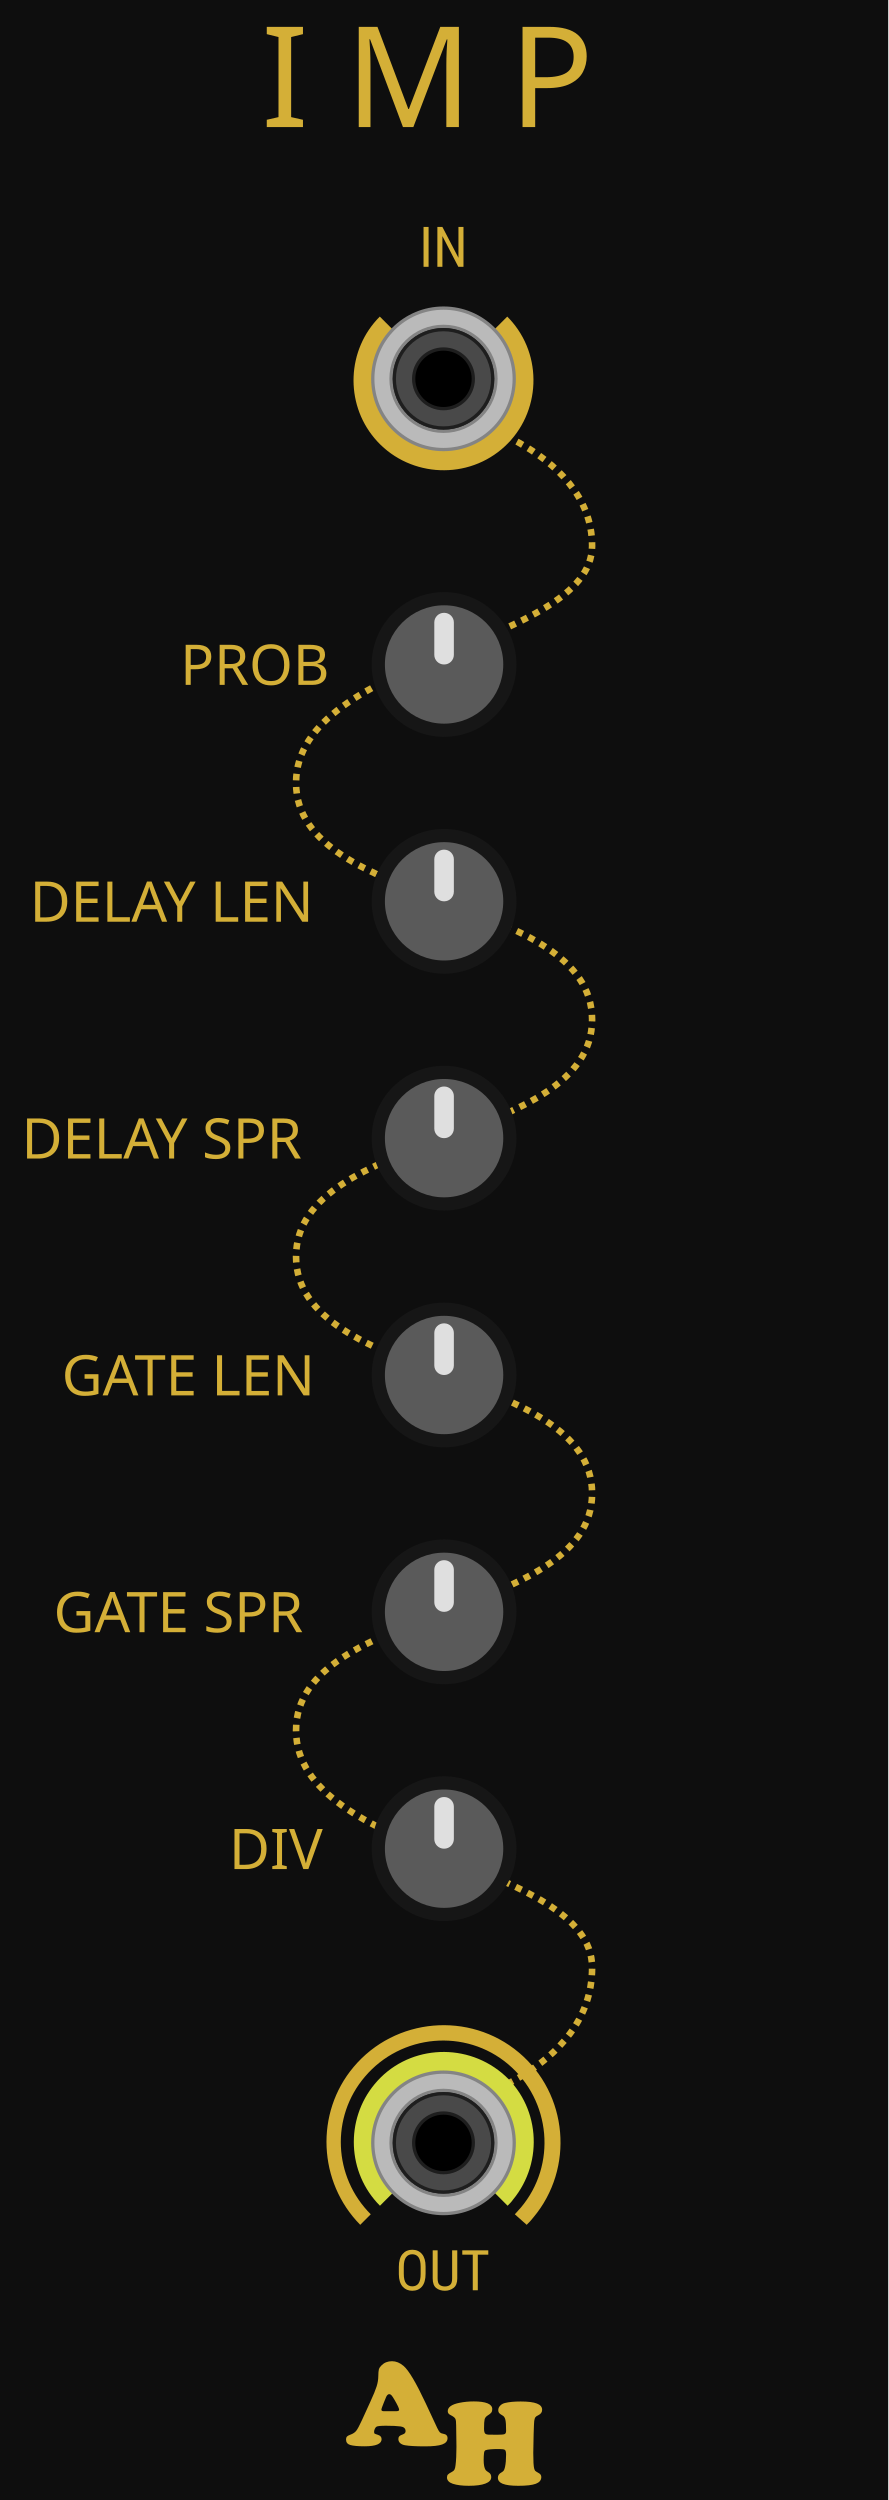
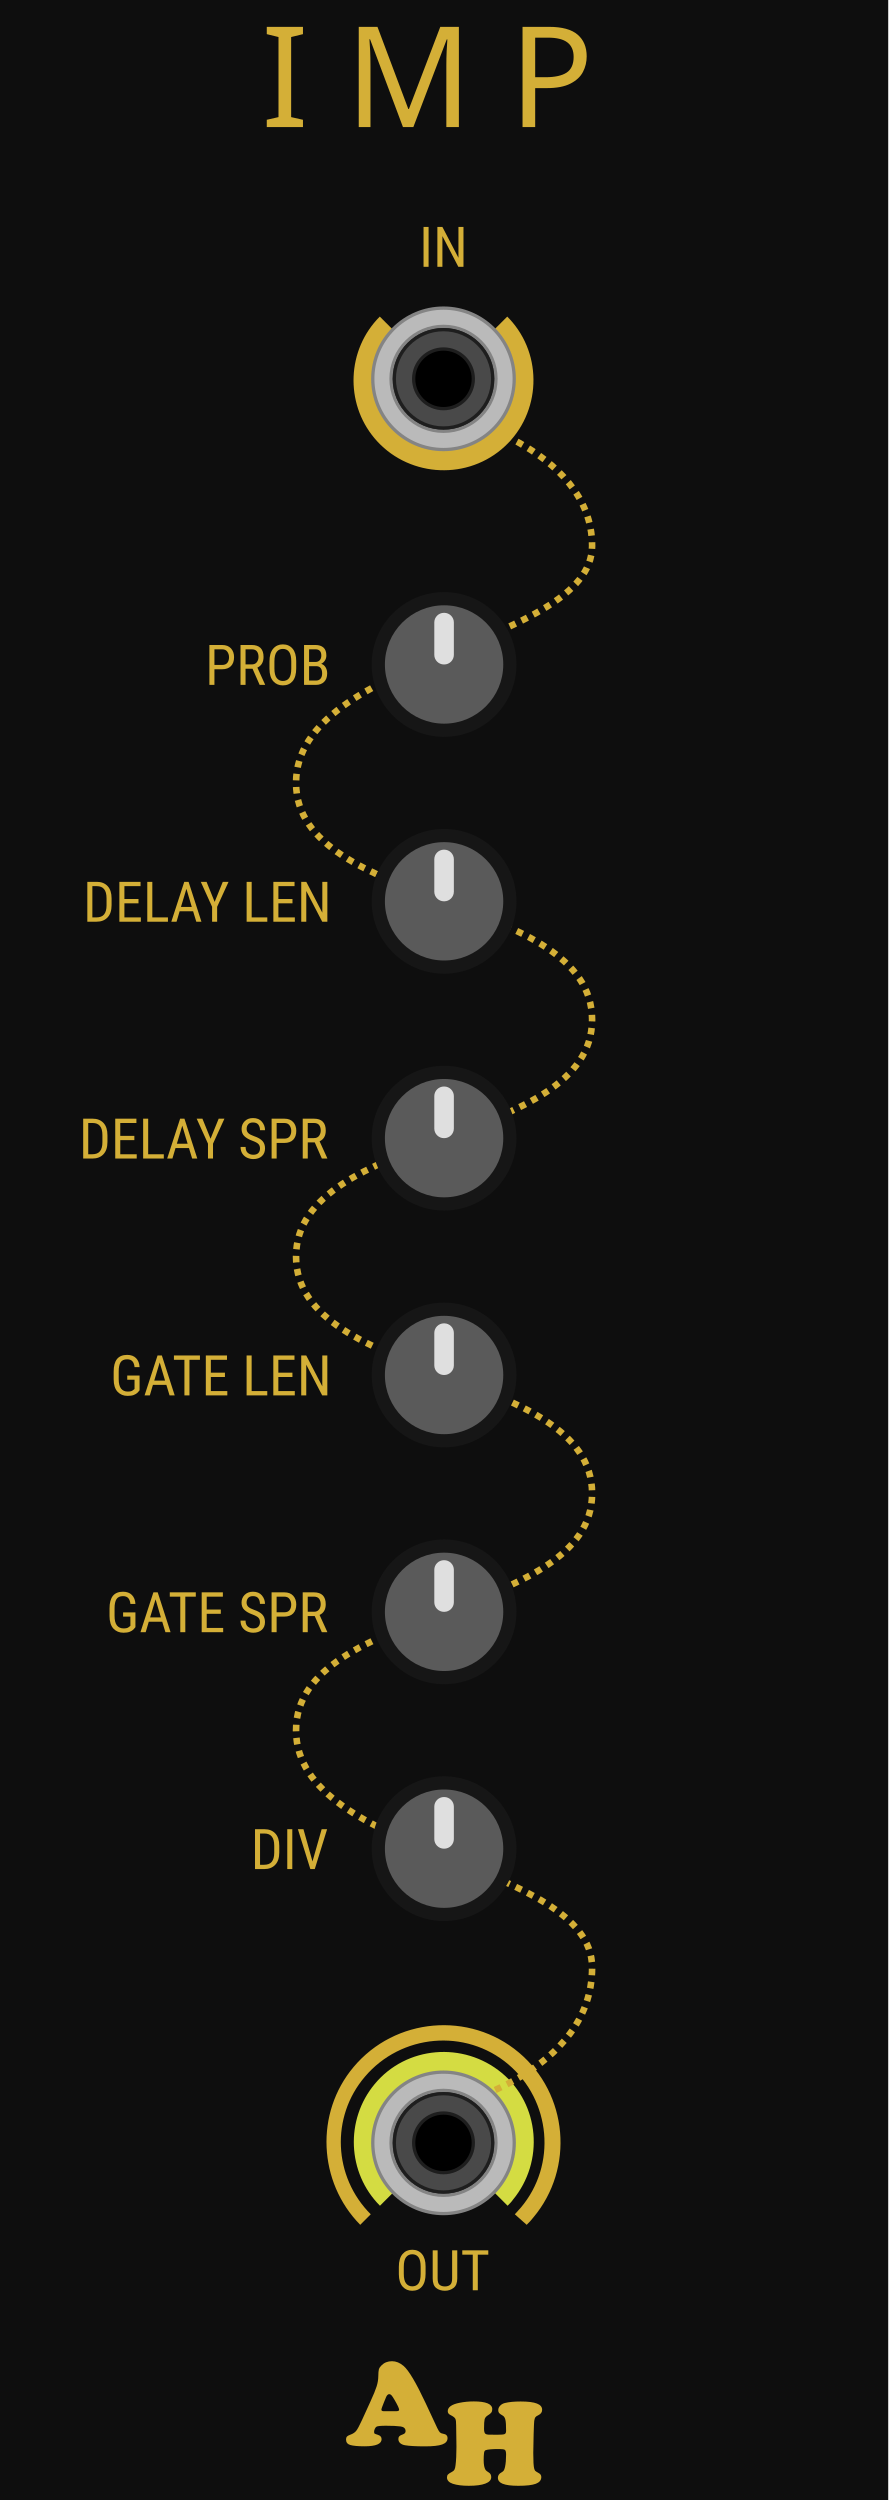
<svg xmlns="http://www.w3.org/2000/svg" xmlns:xlink="http://www.w3.org/1999/xlink" width="135" height="380" id="svg11791" version="1.1">
  <defs id="defs3">
    <linearGradient id="linearGradient52051">
      <stop style="stop-color:#000000;stop-opacity:1;" offset="0" id="stop52049" />
    </linearGradient>
    <linearGradient id="linearGradient43585">
      <stop style="stop-color:#000000;stop-opacity:1;" offset="0" id="stop43583" />
    </linearGradient>
    <linearGradient id="linearGradient43561">
      <stop style="stop-color:#d4dc42;stop-opacity:1;" offset="0" id="stop43559" />
    </linearGradient>
    <marker orient="auto" refY="0" refX="0" id="DotM" style="overflow:visible">
      <path id="path4782" d="m -2.5,-1 c 0,2.76 -2.24,5 -5,5 -2.76,0 -5,-2.24 -5,-5 0,-2.76 2.24,-5 5,-5 2.76,0 5,2.24 5,5 z" style="fill-rule:evenodd;stroke:#000000;stroke-width:1pt" transform="matrix(0.4,0,0,0.4,2.96,0.4)" />
    </marker>
    <marker orient="auto" refY="0" refX="0" id="Arrow1Sstart" style="overflow:visible">
      <path id="path4730" d="M 0,0 5,-5 -12.5,0 5,5 Z" style="fill-rule:evenodd;stroke:#000000;stroke-width:1pt" transform="matrix(0.2,0,0,0.2,1.2,0)" />
    </marker>
    <marker orient="auto" refY="0" refX="0" id="Arrow2Mend" style="overflow:visible">
      <path id="path5158" style="fill-rule:evenodd;stroke-width:0.625;stroke-linejoin:round" d="M 8.719,4.034 -2.207,0.016 8.719,-4.002 c -1.745,2.372 -1.735,5.617 -6e-7,8.035 z" transform="scale(-0.6)" />
    </marker>
    <marker orient="auto" refY="0" refX="0" id="Arrow2Mstart" style="overflow:visible">
      <path id="path5155" style="fill-rule:evenodd;stroke-width:0.625;stroke-linejoin:round" d="M 8.719,4.034 -2.207,0.016 8.719,-4.002 c -1.745,2.372 -1.735,5.617 -6e-7,8.035 z" transform="scale(0.6)" />
    </marker>
    <marker orient="auto" refY="0" refX="0" id="Arrow1Mstart" style="overflow:visible">
      <path id="path6730" d="M 0,0 5,-5 -12.5,0 5,5 Z" style="fill-rule:evenodd;stroke:#000000;stroke-width:1pt" transform="matrix(0.4,0,0,0.4,4,0)" />
    </marker>
    <marker orient="auto" refY="0" refX="0" id="TriangleOutM" style="overflow:visible">
      <path id="path6869" d="M 5.77,0 -2.88,5 V -5 Z" style="fill-rule:evenodd;stroke:#000000;stroke-width:1pt" transform="scale(0.4)" />
    </marker>
    <marker orient="auto" refY="0" refX="0" id="TriangleOutS" style="overflow:visible">
      <path id="path6872" d="M 5.77,0 -2.88,5 V -5 Z" style="fill-rule:evenodd;stroke:#000000;stroke-width:1pt" transform="scale(0.2)" />
    </marker>
    <marker orient="auto" refY="0" refX="0" id="SquareL" style="overflow:visible">
      <path id="path7539" d="M -5,-5 V 5 H 5 V -5 Z" style="fill-rule:evenodd;stroke:#000000;stroke-width:1pt" transform="scale(0.8)" />
    </marker>
    <marker orient="auto" refY="0" refX="0" id="Arrow1Send" style="overflow:visible">
      <path id="path6739" d="M 0,0 5,-5 -12.5,0 5,5 Z" style="fill-rule:evenodd;stroke:#000000;stroke-width:1pt" transform="matrix(-0.2,0,0,-0.2,-1.2,0)" />
    </marker>
    <marker orient="auto" refY="0" refX="0" id="Arrow1Mend" style="overflow:visible">
      <path id="path6733" d="M 0,0 5,-5 -12.5,0 5,5 Z" style="fill-rule:evenodd;stroke:#000000;stroke-width:1pt" transform="matrix(-0.4,0,0,-0.4,-4,0)" />
    </marker>
    <marker orient="auto" refY="0" refX="0" id="Arrow1Lend" style="overflow:visible">
      <path id="path6727" d="M 0,0 5,-5 -12.5,0 5,5 Z" style="fill-rule:evenodd;stroke:#000000;stroke-width:1pt" transform="matrix(-0.8,0,0,-0.8,-10,0)" />
    </marker>
    <filter height="1" width="1" y="0" x="0" id="filter3998" style="color-interpolation-filters:sRGB">
      <feConvolveMatrix order="3 3" kernelMatrix="0 1 0 0 -2 0 0 1 0" in="SourceGraphic" divisor="1" targetX="1" targetY="1" preserveAlpha="true" result="result0" bias="0" id="feConvolveMatrix4000" />
    </filter>
    <filter height="1" width="1" y="0" x="0" id="filter3286" style="color-interpolation-filters:sRGB">
      <feFlood flood-color="rgb(128,128,128)" flood-opacity="0" result="result1" id="feFlood3288" />
      <feBlend result="result2" mode="normal" in2="SourceGraphic" id="feBlend3290" />
      <feComposite k4="0" k3="0" k1="0" result="result3" operator="arithmetic" k2="1" in2="SourceGraphic" id="feComposite3292" />
      <feComposite operator="in" in2="SourceGraphic" id="feComposite3294" />
    </filter>
    <clipPath clipPathUnits="userSpaceOnUse" id="clipPath6603">
      <path d="M 402,402 H 9515 V 13631 H 402 Z" id="path6605" style="clip-rule:evenodd" />
    </clipPath>
    <clipPath clipPathUnits="userSpaceOnUse" id="clipPath6613">
      <path d="M 402,402 H 9515 V 13631 H 402 Z" id="path6615" style="clip-rule:evenodd" />
    </clipPath>
    <clipPath clipPathUnits="userSpaceOnUse" id="clipPath6619">
      <path d="M 614,402 H 9303 V 6057 H 614 Z" id="path6621" style="clip-rule:evenodd" />
    </clipPath>
    <clipPath clipPathUnits="userSpaceOnUse" id="clipPath6290">
      <path d="M 402,402 H 9515 V 13631 H 402 Z" id="path6292" style="clip-rule:evenodd" />
    </clipPath>
    <clipPath clipPathUnits="userSpaceOnUse" id="clipPath6300">
      <path d="M 402,402 H 9515 V 13631 H 402 Z" id="path6302" style="clip-rule:evenodd" />
    </clipPath>
    <clipPath clipPathUnits="userSpaceOnUse" id="clipPath6306">
      <path d="M 614,402 H 9303 V 6655 H 614 Z" id="path6308" style="clip-rule:evenodd" />
    </clipPath>
    <clipPath clipPathUnits="userSpaceOnUse" id="clipPath5977">
      <path d="M 402,402 H 9515 V 13631 H 402 Z" id="path5979" style="clip-rule:evenodd" />
    </clipPath>
    <clipPath clipPathUnits="userSpaceOnUse" id="clipPath5987">
      <path d="M 402,402 H 9515 V 13631 H 402 Z" id="path5989" style="clip-rule:evenodd" />
    </clipPath>
    <clipPath clipPathUnits="userSpaceOnUse" id="clipPath5993">
      <path d="M 614,402 H 9303 V 6645 H 614 Z" id="path5995" style="clip-rule:evenodd" />
    </clipPath>
    <clipPath clipPathUnits="userSpaceOnUse" id="clipPath5664">
      <path d="M 402,402 H 9515 V 13631 H 402 Z" id="path5666" style="clip-rule:evenodd" />
    </clipPath>
    <clipPath clipPathUnits="userSpaceOnUse" id="clipPath5674">
      <path d="M 402,402 H 9515 V 13631 H 402 Z" id="path5676" style="clip-rule:evenodd" />
    </clipPath>
    <clipPath clipPathUnits="userSpaceOnUse" id="clipPath5680">
      <path d="M 614,402 H 9303 V 6655 H 614 Z" id="path5682" style="clip-rule:evenodd" />
    </clipPath>
    <clipPath clipPathUnits="userSpaceOnUse" id="clipPath5363">
      <path d="M 402,402 H 9515 V 13631 H 402 Z" id="path5365" style="clip-rule:evenodd" />
    </clipPath>
    <clipPath clipPathUnits="userSpaceOnUse" id="clipPath5373">
      <path d="M 402,402 H 9515 V 13631 H 402 Z" id="path5375" style="clip-rule:evenodd" />
    </clipPath>
    <clipPath clipPathUnits="userSpaceOnUse" id="clipPath5379">
      <path d="M 614,402 H 9303 V 6051 H 614 Z" id="path5381" style="clip-rule:evenodd" />
    </clipPath>
    <clipPath clipPathUnits="userSpaceOnUse" id="clipPath5062">
      <path d="M 402,402 H 9515 V 13631 H 402 Z" id="path5064" style="clip-rule:evenodd" />
    </clipPath>
    <clipPath clipPathUnits="userSpaceOnUse" id="clipPath5072">
      <path d="M 402,402 H 9515 V 13631 H 402 Z" id="path5074" style="clip-rule:evenodd" />
    </clipPath>
    <clipPath clipPathUnits="userSpaceOnUse" id="clipPath5078">
      <path d="M 614,402 H 9303 V 6051 H 614 Z" id="path5080" style="clip-rule:evenodd" />
    </clipPath>
    <clipPath clipPathUnits="userSpaceOnUse" id="clipPath4761">
      <path d="M 402,402 H 9515 V 13631 H 402 Z" id="path4763" style="clip-rule:evenodd" />
    </clipPath>
    <clipPath clipPathUnits="userSpaceOnUse" id="clipPath4771">
      <path d="M 402,402 H 9515 V 13631 H 402 Z" id="path4773" style="clip-rule:evenodd" />
    </clipPath>
    <clipPath clipPathUnits="userSpaceOnUse" id="clipPath4777">
      <path d="M 614,402 H 9303 V 6051 H 614 Z" id="path4779" style="clip-rule:evenodd" />
    </clipPath>
    <clipPath clipPathUnits="userSpaceOnUse" id="clipPath4159">
      <path d="M 402,402 H 9515 V 13631 H 402 Z" id="path4161" style="clip-rule:evenodd" />
    </clipPath>
    <clipPath clipPathUnits="userSpaceOnUse" id="clipPath4169">
      <path d="M 402,402 H 9515 V 13631 H 402 Z" id="path4171" style="clip-rule:evenodd" />
    </clipPath>
    <clipPath clipPathUnits="userSpaceOnUse" id="clipPath4175">
      <path d="M 614,402 H 9303 V 6051 H 614 Z" id="path4177" style="clip-rule:evenodd" />
    </clipPath>
    <linearGradient id="linearGradient8170">
      <stop id="stop8172" offset="0" style="stop-color:#000000;stop-opacity:1;" />
    </linearGradient>
    <filter height="1" width="1" y="0" x="0" id="filter3998-0" style="color-interpolation-filters:sRGB">
      <feConvolveMatrix order="3 3" kernelMatrix="0 1 0 0 -2 0 0 1 0" in="SourceGraphic" divisor="1" targetX="1" targetY="1" preserveAlpha="true" result="result0" bias="0" id="feConvolveMatrix4000-2" />
    </filter>
    <filter height="1" width="1" y="0" x="0" id="filter3286-2" style="color-interpolation-filters:sRGB">
      <feFlood flood-color="rgb(128,128,128)" flood-opacity="0" result="result1" id="feFlood3288-2" />
      <feBlend result="result2" mode="normal" in2="SourceGraphic" id="feBlend3290-7" />
      <feComposite k4="0" k3="0" k1="0" result="result3" operator="arithmetic" k2="1" in2="SourceGraphic" id="feComposite3292-9" />
      <feComposite operator="in" in2="SourceGraphic" id="feComposite3294-7" />
    </filter>
    <clipPath clipPathUnits="userSpaceOnUse" id="clipPath6603-6">
      <path d="M 402,402 H 9515 V 13631 H 402 Z" id="path6605-9" style="clip-rule:evenodd" />
    </clipPath>
    <clipPath clipPathUnits="userSpaceOnUse" id="clipPath6613-4">
      <path d="M 402,402 H 9515 V 13631 H 402 Z" id="path6615-8" style="clip-rule:evenodd" />
    </clipPath>
    <clipPath clipPathUnits="userSpaceOnUse" id="clipPath6619-1">
      <path d="M 614,402 H 9303 V 6057 H 614 Z" id="path6621-7" style="clip-rule:evenodd" />
    </clipPath>
    <clipPath clipPathUnits="userSpaceOnUse" id="clipPath6290-7">
      <path d="M 402,402 H 9515 V 13631 H 402 Z" id="path6292-5" style="clip-rule:evenodd" />
    </clipPath>
    <clipPath clipPathUnits="userSpaceOnUse" id="clipPath6300-0">
      <path d="M 402,402 H 9515 V 13631 H 402 Z" id="path6302-9" style="clip-rule:evenodd" />
    </clipPath>
    <clipPath clipPathUnits="userSpaceOnUse" id="clipPath6306-6">
      <path d="M 614,402 H 9303 V 6655 H 614 Z" id="path6308-7" style="clip-rule:evenodd" />
    </clipPath>
    <clipPath clipPathUnits="userSpaceOnUse" id="clipPath5977-5">
      <path d="M 402,402 H 9515 V 13631 H 402 Z" id="path5979-9" style="clip-rule:evenodd" />
    </clipPath>
    <clipPath clipPathUnits="userSpaceOnUse" id="clipPath5987-8">
      <path d="M 402,402 H 9515 V 13631 H 402 Z" id="path5989-4" style="clip-rule:evenodd" />
    </clipPath>
    <clipPath clipPathUnits="userSpaceOnUse" id="clipPath5993-8">
      <path d="M 614,402 H 9303 V 6645 H 614 Z" id="path5995-7" style="clip-rule:evenodd" />
    </clipPath>
    <clipPath clipPathUnits="userSpaceOnUse" id="clipPath5664-9">
      <path d="M 402,402 H 9515 V 13631 H 402 Z" id="path5666-9" style="clip-rule:evenodd" />
    </clipPath>
    <clipPath clipPathUnits="userSpaceOnUse" id="clipPath5674-5">
      <path d="M 402,402 H 9515 V 13631 H 402 Z" id="path5676-5" style="clip-rule:evenodd" />
    </clipPath>
    <clipPath clipPathUnits="userSpaceOnUse" id="clipPath5680-8">
      <path d="M 614,402 H 9303 V 6655 H 614 Z" id="path5682-9" style="clip-rule:evenodd" />
    </clipPath>
    <clipPath clipPathUnits="userSpaceOnUse" id="clipPath5363-3">
      <path d="M 402,402 H 9515 V 13631 H 402 Z" id="path5365-2" style="clip-rule:evenodd" />
    </clipPath>
    <clipPath clipPathUnits="userSpaceOnUse" id="clipPath5373-7">
      <path d="M 402,402 H 9515 V 13631 H 402 Z" id="path5375-5" style="clip-rule:evenodd" />
    </clipPath>
    <clipPath clipPathUnits="userSpaceOnUse" id="clipPath5379-4">
      <path d="M 614,402 H 9303 V 6051 H 614 Z" id="path5381-8" style="clip-rule:evenodd" />
    </clipPath>
    <clipPath clipPathUnits="userSpaceOnUse" id="clipPath5062-2">
      <path d="M 402,402 H 9515 V 13631 H 402 Z" id="path5064-2" style="clip-rule:evenodd" />
    </clipPath>
    <clipPath clipPathUnits="userSpaceOnUse" id="clipPath5072-4">
      <path d="M 402,402 H 9515 V 13631 H 402 Z" id="path5074-9" style="clip-rule:evenodd" />
    </clipPath>
    <clipPath clipPathUnits="userSpaceOnUse" id="clipPath5078-8">
      <path d="M 614,402 H 9303 V 6051 H 614 Z" id="path5080-7" style="clip-rule:evenodd" />
    </clipPath>
    <clipPath clipPathUnits="userSpaceOnUse" id="clipPath4761-5">
      <path d="M 402,402 H 9515 V 13631 H 402 Z" id="path4763-2" style="clip-rule:evenodd" />
    </clipPath>
    <clipPath clipPathUnits="userSpaceOnUse" id="clipPath4771-1">
      <path d="M 402,402 H 9515 V 13631 H 402 Z" id="path4773-7" style="clip-rule:evenodd" />
    </clipPath>
    <clipPath clipPathUnits="userSpaceOnUse" id="clipPath4777-0">
      <path d="M 614,402 H 9303 V 6051 H 614 Z" id="path4779-9" style="clip-rule:evenodd" />
    </clipPath>
    <clipPath clipPathUnits="userSpaceOnUse" id="clipPath4159-1">
      <path d="M 402,402 H 9515 V 13631 H 402 Z" id="path4161-2" style="clip-rule:evenodd" />
    </clipPath>
    <clipPath clipPathUnits="userSpaceOnUse" id="clipPath4169-5">
      <path d="M 402,402 H 9515 V 13631 H 402 Z" id="path4171-5" style="clip-rule:evenodd" />
    </clipPath>
    <clipPath clipPathUnits="userSpaceOnUse" id="clipPath4175-8">
      <path d="M 614,402 H 9303 V 6051 H 614 Z" id="path4177-8" style="clip-rule:evenodd" />
    </clipPath>
    <linearGradient id="linearGradient8170-5">
      <stop id="stop8172-0" offset="0" style="stop-color:#000000;stop-opacity:1;" />
    </linearGradient>
    <clipPath id="clip89">
      <rect id="rect4864" height="19" width="18" x="0" y="0" />
    </clipPath>
    <clipPath id="clip90">
      <path id="path4861" d="m 0.898,0.129 h 16.25 v 17.883 h -16.25 z m 0,0" />
    </clipPath>
    <mask id="mask44">
      <g transform="matrix(0.2645833,0,0,0.2645833,89.35879,128.5777)" id="g4858" style="filter:url(#alpha)">
        <rect id="rect4856" style="fill:#000000;fill-opacity:0.15;stroke:none" height="3351.5" width="3052.87" y="0" x="0" />
      </g>
    </mask>
    <filter height="1" width="1" y="0" x="0" filterUnits="objectBoundingBox" id="alpha">
      <feColorMatrix id="feColorMatrix4149" values="0 0 0 0 1 0 0 0 0 1 0 0 0 0 1 0 0 0 1 0" in="SourceGraphic" type="matrix" />
    </filter>
    <clipPath id="clipPath17821">
      <rect id="rect17819" height="19" width="18" x="0" y="0" />
    </clipPath>
    <clipPath id="clipPath17825">
      <path id="path17823" d="m 0.898,0.129 h 16.25 v 17.883 h -16.25 z m 0,0" />
    </clipPath>
    <clipPath id="clip87">
      <rect id="rect4848" height="26" width="24" x="0" y="0" />
    </clipPath>
    <clipPath id="clip88">
      <path id="path4845" d="m 0.684,0.922 h 22.68 v 24.938 H 0.684 Z m 0,0" />
    </clipPath>
    <mask id="mask43">
      <g transform="matrix(0.2645833,0,0,0.2645833,89.35879,128.5777)" id="g4842" style="filter:url(#alpha)">
        <rect id="rect4840" style="fill:#000000;fill-opacity:0.15;stroke:none" height="3351.5" width="3052.87" y="0" x="0" />
      </g>
    </mask>
    <filter height="1" width="1" y="0" x="0" filterUnits="objectBoundingBox" id="filter17836">
      <feColorMatrix id="feColorMatrix17834" values="0 0 0 0 1 0 0 0 0 1 0 0 0 0 1 0 0 0 1 0" in="SourceGraphic" type="matrix" />
    </filter>
    <clipPath id="clipPath17840">
      <rect id="rect17838" height="26" width="24" x="0" y="0" />
    </clipPath>
    <clipPath id="clipPath17844">
      <path id="path17842" d="m 0.684,0.922 h 22.68 v 24.938 H 0.684 Z m 0,0" />
    </clipPath>
    <linearGradient id="linearGradient37613-3">
      <stop style="stop-color:#d4af37;stop-opacity:1;" offset="0" id="stop37611-1" />
    </linearGradient>
    <linearGradient xlink:href="#linearGradient37613-3" id="linearGradient37716" x1="36.17" y1="93.943" x2="43.407" y2="93.943" gradientUnits="userSpaceOnUse" gradientTransform="matrix(3.779528,0,0,3.779528,-82.98034,-220.8729)" />
    <linearGradient xlink:href="#linearGradient37613" id="linearGradient53026" gradientUnits="userSpaceOnUse" x1="37.56" y1="71.597" x2="42.145" y2="71.597" gradientTransform="matrix(3.779528,0,0,3.779528,-57.71219,142.8687)" />
    <linearGradient id="linearGradient37613">
      <stop style="stop-color:#d4af37;stop-opacity:1;" offset="0" id="stop37611" />
    </linearGradient>
    <linearGradient id="linearGradient37702">
      <stop style="stop-color:#d4dc42;stop-opacity:1;" offset="0" id="stop37700" />
    </linearGradient>
    <linearGradient xlink:href="#linearGradient43561" id="linearGradient43563" x1="352.326" y1="49.012" x2="379.676" y2="49.012" gradientUnits="userSpaceOnUse" />
    <linearGradient xlink:href="#linearGradient37613-3" id="linearGradient43587" x1="348.17" y1="48.428" x2="383.744" y2="48.428" gradientUnits="userSpaceOnUse" />
    <linearGradient xlink:href="#linearGradient43561" id="linearGradient51902" gradientUnits="userSpaceOnUse" x1="352.326" y1="49.012" x2="379.676" y2="49.012" />
    <linearGradient xlink:href="#linearGradient37613-3" id="linearGradient51904" gradientUnits="userSpaceOnUse" x1="348.17" y1="48.428" x2="383.744" y2="48.428" />
    <linearGradient xlink:href="#linearGradient37613-3" id="linearGradient52012" gradientUnits="userSpaceOnUse" gradientTransform="matrix(3.779528,0,0,3.779528,-77.78449,-220.8729)" x1="37.496" y1="88.049" x2="42.081" y2="88.049" />
    <linearGradient xlink:href="#linearGradient37613-3" id="linearGradient52053" x1="46.389" y1="189.769" x2="91.205" y2="189.769" gradientUnits="userSpaceOnUse" />
  </defs>
  <g id="layer1" style="display:inline">
    <rect style="display:inline;opacity:0.94;fill:#000000;fill-opacity:1;stroke-width:12.157" id="rect7953" width="135" height="380" x="-0.012" y="74.387" ry="0" transform="translate(0.01175524,-74.38676)" />
    <text id="text7961" y="93.702" x="39.681" style="font-style:normal;font-weight:normal;font-size:40px;line-height:1.25;font-family:sans-serif;letter-spacing:0px;word-spacing:0px;display:inline;fill:#d4af37;fill-opacity:1;stroke:none" xml:space="preserve" transform="translate(0.01175524,-74.38676)">
      <tspan style="font-style:normal;font-variant:normal;font-weight:normal;font-stretch:normal;font-size:21.333px;font-family:'Cooper Black';-inkscape-font-specification:'Cooper Black, Normal';font-variant-ligatures:normal;font-variant-caps:normal;font-variant-numeric:normal;font-variant-east-asian:normal;text-align:start;writing-mode:lr-tb;text-anchor:start;fill:#d4af37;fill-opacity:1" y="93.702" x="39.681" id="tspan7959">I M P</tspan>
    </text>
    <g style="display:inline" id="g6059-0" transform="translate(-53.37159,-73.06853)">
      <g aria-label="A" style="font-style:normal;font-weight:normal;font-size:40px;line-height:1.25;font-family:sans-serif;letter-spacing:0px;word-spacing:0px;fill:#000000;fill-opacity:1;stroke:none" id="text6049-8">
        <path d="m 118.107,438.427 1.723,3.691 q 0.246,0.51 0.41,0.674 0.164,0.155 0.501,0.21 0.656,0.1 0.656,0.665 0,0.665 -0.802,0.957 -0.802,0.292 -2.625,0.292 -2.06,0 -3.053,-0.173 -0.456,-0.082 -0.729,-0.328 -0.264,-0.255 -0.264,-0.611 0,-0.273 0.137,-0.419 0.146,-0.155 0.529,-0.283 0.428,-0.146 0.428,-0.492 0,-0.611 -0.738,-0.72 -0.793,-0.109 -2.233,-0.109 -1.212,0 -1.449,0.146 -0.146,0.091 -0.255,0.328 -0.109,0.237 -0.109,0.456 0,0.201 0.073,0.264 0.082,0.055 0.51,0.191 0.556,0.164 0.556,0.656 0,1.085 -2.598,1.085 -1.477,0 -2.169,-0.201 -0.638,-0.191 -0.638,-0.839 0,-0.283 0.137,-0.438 0.146,-0.155 0.51,-0.283 0.592,-0.21 0.893,-0.583 0.31,-0.383 0.875,-1.622 l 1.285,-2.816 q 0.711,-1.549 0.948,-2.315 0.246,-0.775 0.255,-1.513 0.009,-0.784 0.091,-1.085 0.091,-0.31 0.392,-0.602 0.629,-0.638 1.604,-0.638 0.921,0 1.759,0.72 1.167,0.984 3.391,5.733 z m -6.344,1.148 h 1.786 q 0.492,0 0.492,-0.219 0,-0.301 -0.684,-1.477 -0.31,-0.538 -0.474,-0.72 -0.164,-0.182 -0.346,-0.182 -0.328,0 -0.547,0.611 -0.036,0.082 -0.264,0.647 -0.383,0.93 -0.383,1.112 0,0.228 0.419,0.228 z" style="font-style:normal;font-variant:normal;font-weight:normal;font-stretch:normal;font-size:18.667px;font-family:'Cooper Black';-inkscape-font-specification:'Cooper Black, Normal';font-variant-ligatures:normal;font-variant-caps:normal;font-variant-numeric:normal;font-feature-settings:normal;text-align:start;writing-mode:lr-tb;text-anchor:start;fill:#d4af37;fill-opacity:1" id="path5337" />
      </g>
      <g aria-label="H" style="font-style:normal;font-weight:normal;font-size:40px;line-height:1.25;font-family:sans-serif;letter-spacing:0px;word-spacing:0px;fill:#000000;fill-opacity:1;stroke:none" id="text6053-9">
        <path d="m 125.35,438.083 q 2.844,0 2.844,1.176 0,0.319 -0.146,0.52 -0.146,0.201 -0.556,0.447 -0.355,0.219 -0.456,0.574 -0.091,0.355 -0.091,1.44 0,0.638 0.237,0.784 0.137,0.091 0.41,0.109 0.283,0.018 1.312,0.018 0.939,0 1.167,-0.1 0.228,-0.1 0.228,-0.501 0,-1.203 -0.109,-1.677 -0.109,-0.474 -0.428,-0.647 -0.401,-0.228 -0.529,-0.383 -0.128,-0.164 -0.128,-0.428 0,-0.374 0.283,-0.674 0.283,-0.31 0.738,-0.419 0.948,-0.228 2.379,-0.228 1.677,0 2.47,0.31 0.802,0.301 0.802,0.948 0,0.547 -0.565,0.82 -0.355,0.164 -0.465,0.319 -0.109,0.146 -0.173,0.556 -0.036,0.228 -0.091,2.023 -0.055,1.796 -0.055,2.853 0,1.85 0.137,2.352 0.073,0.273 0.164,0.365 0.091,0.091 0.574,0.365 0.346,0.191 0.346,0.583 0,0.693 -0.829,1.012 -0.82,0.31 -2.671,0.31 -1.622,0 -2.397,-0.319 -0.702,-0.292 -0.702,-0.902 0,-0.52 0.538,-0.811 0.264,-0.146 0.355,-0.292 0.1,-0.146 0.191,-0.538 0.164,-0.766 0.164,-1.878 0,-0.574 -0.173,-0.711 -0.164,-0.137 -0.875,-0.137 -1.632,0 -2.078,0.182 -0.182,0.073 -0.228,0.428 -0.055,0.438 -0.055,1.076 0,1.039 0.292,1.495 0.1,0.146 0.474,0.374 0.383,0.219 0.383,0.72 0,0.638 -0.884,0.975 -0.884,0.337 -2.525,0.337 -1.495,0 -2.443,-0.31 -0.41,-0.137 -0.647,-0.383 -0.228,-0.255 -0.228,-0.556 0,-0.301 0.146,-0.465 0.146,-0.164 0.638,-0.419 0.255,-0.128 0.355,-0.328 0.109,-0.201 0.164,-0.674 0.137,-1.066 0.137,-2.789 0,-0.319 -0.009,-0.757 -0.036,-2.188 -0.036,-2.497 0.009,-0.784 -0.137,-1.03 -0.137,-0.255 -0.738,-0.556 -0.401,-0.191 -0.401,-0.574 0,-0.921 1.786,-1.276 1.039,-0.21 2.133,-0.21 z" style="font-style:normal;font-variant:normal;font-weight:normal;font-stretch:normal;font-size:18.667px;font-family:'Cooper Black';-inkscape-font-specification:'Cooper Black, Normal';font-variant-ligatures:normal;font-variant-caps:normal;font-variant-numeric:normal;font-feature-settings:normal;text-align:start;writing-mode:lr-tb;text-anchor:start;fill:#d4af37;fill-opacity:1" id="path5340" />
      </g>
    </g>
-     <path style="fill:none;stroke:url(#linearGradient52053);stroke-width:1;stroke-linecap:butt;stroke-linejoin:miter;stroke-miterlimit:4;stroke-dasharray:1, 1;stroke-dashoffset:0;stroke-opacity:1" d="m 67.415,62.812 c 0,0 22.641,4.996 22.585,20.188 -0.056,15.192 -45,16.791 -45,36 0,19.209 45,16.791 45,36 0,19.209 -45,16.791 -45,36 0,19.209 45,16.791 45,36 0,19.209 -45,16.791 -45,36 0,19.209 44.921,19.858 45,36 0.079,16.142 -21.745,21.167 -21.745,21.167" id="path52047" />
  </g>
  <g id="layer2" style="display:inline" transform="translate(0.01175524,-74.38676)">
    <text xml:space="preserve" style="font-style:normal;font-variant:normal;font-weight:normal;font-stretch:normal;font-size:8.533px;line-height:1.25;font-family:'Roboto Condensed';-inkscape-font-specification:'Roboto Condensed, Normal';font-variant-ligatures:normal;font-variant-caps:normal;font-variant-numeric:normal;font-feature-settings:normal;text-align:start;letter-spacing:0px;word-spacing:0px;writing-mode:lr-tb;text-anchor:start;display:inline;fill:url(#linearGradient52012);fill-opacity:1;stroke:none;stroke-width:1" x="63.681" y="114.944" id="text37164">
      <tspan id="tspan37162" x="63.681" y="114.944" style="fill:url(#linearGradient52012);fill-opacity:1;stroke-width:1">IN</tspan>
    </text>
    <path style="display:inline;fill:url(#linearGradient37716);fill-opacity:1;stroke-width:1" id="path37166" d="m 67.404,132.193 9.686,-9.686 c 0.282,0.282 0.551,0.576 0.807,0.881 4.83,5.757 4.068,14.468 -1.688,19.299 -5.757,4.83 -14.468,4.068 -19.299,-1.688 -4.541,-5.412 -4.189,-13.495 0.807,-18.491 z" />
    <g style="font-style:normal;font-variant:normal;font-weight:bold;font-stretch:condensed;font-size:24px;line-height:125%;font-family:Miso;-inkscape-font-specification:'Miso Bold Condensed';letter-spacing:-0.06px;word-spacing:0px;fill:#000000;fill-opacity:1;stroke:none" id="text4395" transform="matrix(0.8346288,0,0,0.8346288,-0.00194398,75.14247)" />
    <g transform="matrix(0.8346288,0,0,0.8346288,-0.00194398,76.32542)" style="font-style:normal;font-variant:normal;font-weight:normal;font-stretch:normal;font-size:16px;line-height:125%;font-family:Nasalization;-inkscape-font-specification:Nasalization;letter-spacing:0px;word-spacing:0px;fill:#000000;fill-opacity:1;stroke:none" id="text20106" />
    <g style="font-style:normal;font-variant:normal;font-weight:bold;font-stretch:condensed;font-size:14px;line-height:125%;font-family:Miso;-inkscape-font-specification:'Miso Bold Condensed';letter-spacing:-0.06px;word-spacing:0px;fill:#000000;fill-opacity:1;stroke:none" id="flowRoot7367" transform="matrix(0.8346288,0,0,0.8346288,-0.00194398,75.14247)" />
    <g transform="matrix(0.8346288,0,0,0.8346288,-0.00194398,76.32542)" style="font-style:normal;font-variant:normal;font-weight:bold;font-stretch:condensed;font-size:14px;line-height:125%;font-family:Miso;-inkscape-font-specification:'Miso Bold Condensed';letter-spacing:0px;word-spacing:0px;fill:#000000;fill-opacity:1;stroke:none" id="text10240" />
    <g style="display:inline;fill:#ffffff;fill-opacity:1" transform="matrix(0.8346288,0,0,0.8346288,-34.48847,235.1078)" id="g4020" />
    <text xml:space="preserve" style="font-style:normal;font-weight:normal;font-size:40px;line-height:1.25;font-family:sans-serif;letter-spacing:0px;word-spacing:0px;fill:#000000;fill-opacity:1;stroke:none" x="112.307" y="441.102" id="text6045">
      <tspan id="tspan6043" x="112.307" y="441.102" />
    </text>
    <flowRoot xml:space="preserve" id="flowRoot3678" style="font-style:normal;font-variant:normal;font-weight:normal;font-stretch:normal;font-size:40px;line-height:1.25;font-family:Eurostile;-inkscape-font-specification:Eurostile;letter-spacing:0px;word-spacing:0px;fill:#000000;fill-opacity:1;stroke:none">
      <flowRegion id="flowRegion3680">
        <rect id="rect3682" width="372.63" height="93.751" x="-29.075" y="292.183" />
      </flowRegion>
      <flowPara id="flowPara3684" />
    </flowRoot>
    <text transform="scale(0.994209,1.005825)" id="text19589" y="366.253" x="232.178" style="font-style:normal;font-weight:normal;font-size:39.768px;line-height:1.25;font-family:sans-serif;letter-spacing:0px;word-spacing:0px;display:inline;fill:#d4af37;fill-opacity:1;stroke:none;stroke-width:0.994" xml:space="preserve">
      <tspan y="366.253" x="232.178" id="tspan19587" style="font-style:normal;font-variant:normal;font-weight:bold;font-stretch:normal;font-size:10.605px;font-family:Eurostile;-inkscape-font-specification:'Eurostile, Bold';font-variant-ligatures:normal;font-variant-caps:normal;font-variant-numeric:normal;font-feature-settings:normal;text-align:start;writing-mode:lr-tb;text-anchor:start;fill:#d4af37;fill-opacity:1;stroke-width:0.994" />
    </text>
    <text transform="scale(0.994209,1.005825)" id="text19597" y="366.253" x="268.388" style="font-style:normal;font-weight:normal;font-size:39.768px;line-height:1.25;font-family:sans-serif;letter-spacing:0px;word-spacing:0px;display:inline;fill:#d4af37;fill-opacity:1;stroke:none;stroke-width:0.994" xml:space="preserve">
      <tspan y="366.253" x="268.388" id="tspan19595" style="font-style:normal;font-variant:normal;font-weight:bold;font-stretch:normal;font-size:10.605px;font-family:Eurostile;-inkscape-font-specification:'Eurostile, Bold';font-variant-ligatures:normal;font-variant-caps:normal;font-variant-numeric:normal;font-feature-settings:normal;text-align:start;writing-mode:lr-tb;text-anchor:start;fill:#d4af37;fill-opacity:1;stroke-width:0.994" />
    </text>
-     <text id="text1692" y="214.489" x="4.507" style="font-style:normal;font-variant:normal;font-weight:normal;font-stretch:normal;font-size:8.533px;line-height:1.25;font-family:sans-serif;-inkscape-font-specification:'sans-serif, Normal';font-variant-ligatures:normal;font-variant-caps:normal;font-variant-numeric:normal;font-variant-east-asian:normal;letter-spacing:0px;word-spacing:0px;display:inline;fill:#d4af37;fill-opacity:1;stroke:none" xml:space="preserve">
-       <tspan style="font-style:normal;font-variant:normal;font-weight:normal;font-stretch:normal;font-size:8.533px;font-family:sans-serif;-inkscape-font-specification:'sans-serif, Normal';font-variant-ligatures:normal;font-variant-caps:normal;font-variant-numeric:normal;font-variant-east-asian:normal;text-align:start;writing-mode:lr-tb;text-anchor:start;fill:#d4af37;fill-opacity:1" y="214.489" x="4.507" id="tspan1690">DELAY LEN</tspan>
-     </text>
-     <text xml:space="preserve" style="font-style:normal;font-variant:normal;font-weight:normal;font-stretch:normal;font-size:8.533px;line-height:1.25;font-family:sans-serif;-inkscape-font-specification:'sans-serif, Normal';font-variant-ligatures:normal;font-variant-caps:normal;font-variant-numeric:normal;font-variant-east-asian:normal;letter-spacing:0px;word-spacing:0px;display:inline;fill:#d4af37;fill-opacity:1;stroke:none" x="9.374" y="286.485" id="text1696">
-       <tspan id="tspan1694" x="9.374" y="286.485" style="font-style:normal;font-variant:normal;font-weight:normal;font-stretch:normal;font-size:8.533px;font-family:sans-serif;-inkscape-font-specification:'sans-serif, Normal';font-variant-ligatures:normal;font-variant-caps:normal;font-variant-numeric:normal;font-variant-east-asian:normal;text-align:start;writing-mode:lr-tb;text-anchor:start;fill:#d4af37;fill-opacity:1">GATE LEN</tspan>
-     </text>
-     <text id="text1632" y="250.489" x="3.274" style="font-style:normal;font-variant:normal;font-weight:normal;font-stretch:normal;font-size:8.533px;line-height:1.25;font-family:sans-serif;-inkscape-font-specification:'sans-serif, Normal';font-variant-ligatures:normal;font-variant-caps:normal;font-variant-numeric:normal;font-variant-east-asian:normal;letter-spacing:0px;word-spacing:0px;display:inline;fill:#d4af37;fill-opacity:1;stroke:none" xml:space="preserve">
-       <tspan style="font-style:normal;font-variant:normal;font-weight:normal;font-stretch:normal;font-size:8.533px;font-family:sans-serif;-inkscape-font-specification:'sans-serif, Normal';font-variant-ligatures:normal;font-variant-caps:normal;font-variant-numeric:normal;font-variant-east-asian:normal;text-align:start;writing-mode:lr-tb;text-anchor:start;fill:#d4af37;fill-opacity:1" y="250.489" x="3.274" id="tspan1630">DELAY SPR</tspan>
-     </text>
-     <text xml:space="preserve" style="font-style:normal;font-variant:normal;font-weight:normal;font-stretch:normal;font-size:8.533px;line-height:1.25;font-family:sans-serif;-inkscape-font-specification:'sans-serif, Normal';font-variant-ligatures:normal;font-variant-caps:normal;font-variant-numeric:normal;font-variant-east-asian:normal;letter-spacing:0px;word-spacing:0px;display:inline;fill:#d4af37;fill-opacity:1;stroke:none;stroke-width:1" x="8.141" y="322.485" id="text1636">
-       <tspan id="tspan1634" x="8.141" y="322.485" style="font-style:normal;font-variant:normal;font-weight:normal;font-stretch:normal;font-size:8.533px;font-family:sans-serif;-inkscape-font-specification:'sans-serif, Normal';font-variant-ligatures:normal;font-variant-caps:normal;font-variant-numeric:normal;font-variant-east-asian:normal;text-align:start;writing-mode:lr-tb;text-anchor:start;fill:#d4af37;fill-opacity:1;stroke-width:1">GATE SPR</tspan>
-     </text>
-     <text id="text1692-5" y="178.489" x="27.382" style="font-style:normal;font-variant:normal;font-weight:normal;font-stretch:normal;font-size:8.533px;line-height:1.25;font-family:sans-serif;-inkscape-font-specification:'sans-serif, Normal';font-variant-ligatures:normal;font-variant-caps:normal;font-variant-numeric:normal;font-variant-east-asian:normal;letter-spacing:0px;word-spacing:0px;display:inline;fill:#d4af37;fill-opacity:1;stroke:none" xml:space="preserve">
-       <tspan style="font-style:normal;font-variant:normal;font-weight:normal;font-stretch:normal;font-size:8.533px;font-family:sans-serif;-inkscape-font-specification:'sans-serif, Normal';font-variant-ligatures:normal;font-variant-caps:normal;font-variant-numeric:normal;font-variant-east-asian:normal;text-align:start;writing-mode:lr-tb;text-anchor:start;fill:#d4af37;fill-opacity:1" y="178.489" x="27.382" id="tspan1690-5">PROB</tspan>
-     </text>
-     <text id="text6711" y="358.489" x="34.799" style="font-style:normal;font-variant:normal;font-weight:normal;font-stretch:normal;font-size:8.533px;line-height:1.25;font-family:sans-serif;-inkscape-font-specification:'sans-serif, Normal';font-variant-ligatures:normal;font-variant-caps:normal;font-variant-numeric:normal;font-variant-east-asian:normal;letter-spacing:0px;word-spacing:0px;display:inline;fill:#d4af37;fill-opacity:1;stroke:none;stroke-width:1" xml:space="preserve">
-       <tspan style="font-style:normal;font-variant:normal;font-weight:normal;font-stretch:normal;font-size:8.533px;font-family:sans-serif;-inkscape-font-specification:'sans-serif, Normal';font-variant-ligatures:normal;font-variant-caps:normal;font-variant-numeric:normal;font-variant-east-asian:normal;text-align:start;writing-mode:lr-tb;text-anchor:start;fill:#d4af37;fill-opacity:1;stroke-width:1" y="358.489" x="34.799" id="tspan6709">DIV</tspan>
+     <text id="text1692" y="214.489" x="12.607" style="font-style:normal;font-variant:normal;font-weight:normal;font-stretch:normal;font-size:8.533px;line-height:1.25;font-family:'Roboto Condensed';-inkscape-font-specification:'Roboto Condensed, Normal';font-variant-ligatures:normal;font-variant-caps:normal;font-variant-numeric:normal;font-variant-east-asian:normal;letter-spacing:0px;word-spacing:0px;display:inline;fill:#d4af37;fill-opacity:1;stroke:none" xml:space="preserve">
+       <tspan style="font-style:normal;font-variant:normal;font-weight:normal;font-stretch:normal;font-size:8.533px;font-family:'Roboto Condensed';-inkscape-font-specification:'Roboto Condensed, Normal';font-variant-ligatures:normal;font-variant-caps:normal;font-variant-numeric:normal;font-variant-east-asian:normal;text-align:start;writing-mode:lr-tb;text-anchor:start;fill:#d4af37;fill-opacity:1" y="214.489" x="12.607" id="tspan1690">DELAY LEN</tspan>
+     </text>
+     <text xml:space="preserve" style="font-style:normal;font-variant:normal;font-weight:normal;font-stretch:normal;font-size:8.533px;line-height:1.25;font-family:'Roboto Condensed';-inkscape-font-specification:'Roboto Condensed, Normal';font-variant-ligatures:normal;font-variant-caps:normal;font-variant-numeric:normal;font-variant-east-asian:normal;letter-spacing:0px;word-spacing:0px;display:inline;fill:#d4af37;fill-opacity:1;stroke:none" x="16.749" y="286.485" id="text1696">
+       <tspan id="tspan1694" x="16.749" y="286.485" style="font-style:normal;font-variant:normal;font-weight:normal;font-stretch:normal;font-size:8.533px;font-family:'Roboto Condensed';-inkscape-font-specification:'Roboto Condensed, Normal';font-variant-ligatures:normal;font-variant-caps:normal;font-variant-numeric:normal;font-variant-east-asian:normal;text-align:start;writing-mode:lr-tb;text-anchor:start;fill:#d4af37;fill-opacity:1">GATE LEN</tspan>
+     </text>
+     <text id="text1632" y="250.489" x="11.978" style="font-style:normal;font-variant:normal;font-weight:normal;font-stretch:normal;font-size:8.533px;line-height:1.25;font-family:'Roboto Condensed';-inkscape-font-specification:'Roboto Condensed, Normal';font-variant-ligatures:normal;font-variant-caps:normal;font-variant-numeric:normal;font-variant-east-asian:normal;letter-spacing:0px;word-spacing:0px;display:inline;fill:#d4af37;fill-opacity:1;stroke:none" xml:space="preserve">
+       <tspan style="font-style:normal;font-variant:normal;font-weight:normal;font-stretch:normal;font-size:8.533px;font-family:'Roboto Condensed';-inkscape-font-specification:'Roboto Condensed, Normal';font-variant-ligatures:normal;font-variant-caps:normal;font-variant-numeric:normal;font-variant-east-asian:normal;text-align:start;writing-mode:lr-tb;text-anchor:start;fill:#d4af37;fill-opacity:1" y="250.489" x="11.978" id="tspan1630">DELAY SPR</tspan>
+     </text>
+     <text xml:space="preserve" style="font-style:normal;font-variant:normal;font-weight:normal;font-stretch:normal;font-size:8.533px;line-height:1.25;font-family:'Roboto Condensed';-inkscape-font-specification:'Roboto Condensed, Normal';font-variant-ligatures:normal;font-variant-caps:normal;font-variant-numeric:normal;font-variant-east-asian:normal;letter-spacing:0px;word-spacing:0px;display:inline;fill:#d4af37;fill-opacity:1;stroke:none;stroke-width:1" x="16.12" y="322.485" id="text1636">
+       <tspan id="tspan1634" x="16.12" y="322.485" style="font-style:normal;font-variant:normal;font-weight:normal;font-stretch:normal;font-size:8.533px;font-family:'Roboto Condensed';-inkscape-font-specification:'Roboto Condensed, Normal';font-variant-ligatures:normal;font-variant-caps:normal;font-variant-numeric:normal;font-variant-east-asian:normal;text-align:start;writing-mode:lr-tb;text-anchor:start;fill:#d4af37;fill-opacity:1;stroke-width:1">GATE SPR</tspan>
+     </text>
+     <text id="text1692-5" y="178.489" x="31.161" style="font-style:normal;font-variant:normal;font-weight:normal;font-stretch:normal;font-size:8.533px;line-height:1.25;font-family:'Roboto Condensed';-inkscape-font-specification:'Roboto Condensed, Normal';font-variant-ligatures:normal;font-variant-caps:normal;font-variant-numeric:normal;font-variant-east-asian:normal;letter-spacing:0px;word-spacing:0px;display:inline;fill:#d4af37;fill-opacity:1;stroke:none" xml:space="preserve">
+       <tspan style="font-style:normal;font-variant:normal;font-weight:normal;font-stretch:normal;font-size:8.533px;font-family:'Roboto Condensed';-inkscape-font-specification:'Roboto Condensed, Normal';font-variant-ligatures:normal;font-variant-caps:normal;font-variant-numeric:normal;font-variant-east-asian:normal;text-align:start;writing-mode:lr-tb;text-anchor:start;fill:#d4af37;fill-opacity:1" y="178.489" x="31.161" id="tspan1690-5">PROB</tspan>
+     </text>
+     <text id="text6711" y="358.489" x="38.095" style="font-style:normal;font-variant:normal;font-weight:normal;font-stretch:normal;font-size:8.533px;line-height:1.25;font-family:'Roboto Condensed';-inkscape-font-specification:'Roboto Condensed, Normal';font-variant-ligatures:normal;font-variant-caps:normal;font-variant-numeric:normal;font-variant-east-asian:normal;letter-spacing:0px;word-spacing:0px;display:inline;fill:#d4af37;fill-opacity:1;stroke:none;stroke-width:1" xml:space="preserve">
+       <tspan style="font-style:normal;font-variant:normal;font-weight:normal;font-stretch:normal;font-size:8.533px;font-family:'Roboto Condensed';-inkscape-font-specification:'Roboto Condensed, Normal';font-variant-ligatures:normal;font-variant-caps:normal;font-variant-numeric:normal;font-variant-east-asian:normal;text-align:start;writing-mode:lr-tb;text-anchor:start;fill:#d4af37;fill-opacity:1;stroke-width:1" y="358.489" x="38.095" id="tspan6709">DIV</tspan>
    </text>
    <g id="g51868" style="display:inline" transform="translate(-23.91711,6)">
      <text xml:space="preserve" style="font-style:normal;font-variant:normal;font-weight:normal;font-stretch:normal;font-size:8.533px;line-height:1.25;font-family:'Roboto Condensed';-inkscape-font-specification:'Roboto Condensed, Normal';font-variant-ligatures:normal;font-variant-caps:normal;font-variant-numeric:normal;font-feature-settings:normal;text-align:start;letter-spacing:0px;word-spacing:0px;writing-mode:lr-tb;text-anchor:start;display:inline;fill:url(#linearGradient53026);fill-opacity:1;stroke:none;stroke-width:1" x="83.999" y="416.504" id="text53016">
        <tspan id="tspan53014" x="83.999" y="416.504" style="fill:url(#linearGradient53026);fill-opacity:1;stroke-width:1">OUT</tspan>
      </text>
      <g id="g51855">
        <g id="g140" transform="translate(-274.6401,342.9598)" style="fill:url(#linearGradient43563);fill-opacity:1">
          <path fill="#57a37b" d="m 366,51 9.7,9.7 C 376,60.4 376.3,60.1 376.5,59.8 381.3,54 380.6,45.3 374.8,40.5 369,35.7 360.3,36.4 355.5,42.2 c -4.5,5.4 -4.2,13.5 0.8,18.5 z" id="path138" style="fill:url(#linearGradient51902);fill-opacity:1" />
        </g>
        <g id="g144" transform="translate(-274.6401,342.9598)" style="fill:url(#linearGradient43587);fill-opacity:1">
          <path fill="#57a37b" d="m 378.6,63.6 c 0.4,-0.4 0.7,-0.7 1,-1.1 C 385.9,55 384.9,43.7 377.4,37.4 c -7.5,-6.3 -18.8,-5.3 -25.1,2.2 -5.9,7 -5.4,17.5 1,24 L 354.9,62 c -5.7,-5.7 -6.1,-14.8 -0.9,-20.9 5.5,-6.5 15.3,-7.4 21.8,-1.9 6.5,5.5 7.4,15.3 1.9,21.8 -0.3,0.3 -0.6,0.7 -0.9,1 z" id="path142" style="fill:url(#linearGradient51904);fill-opacity:1" />
        </g>
      </g>
    </g>
+     <path style="display:inline;fill:none;stroke:url(#linearGradient52053);stroke-width:1;stroke-linecap:butt;stroke-linejoin:miter;stroke-miterlimit:4;stroke-dasharray:1, 1;stroke-dashoffset:0;stroke-opacity:1" d="m 67.415,62.812 c 0,0 22.641,4.996 22.585,20.188 -0.056,15.192 -45,16.791 -45,36 0,19.209 45,16.791 45,36 0,19.209 -45,16.791 -45,36 0,19.209 45,16.791 45,36 0,19.209 -45,16.791 -45,36 0,19.209 44.921,19.858 45,36 0.079,16.142 -21.745,21.167 -21.745,21.167" id="path52047" transform="translate(-0.01175524,74.38676)" />
  </g>
  <g id="layer3" style="display:inline">
    <g id="g99338" transform="translate(56.41191,46.58165)" style="display:inline">
      <g id="g99336">
        <g id="g99334" transform="translate(-88.61115,-119.1986)">
          <g id="g99316">
            <circle fill="#bababa" cx="99.611" cy="130.199" r="10.75" id="circle99312" />
            <path fill="#848484" d="m 99.611,119.699 c 5.79,0 10.5,4.71 10.5,10.5 0,5.79 -4.71,10.5 -10.5,10.5 -5.79,0 -10.5,-4.71 -10.5,-10.5 0,-5.79 4.71,-10.5 10.5,-10.5 m 0,-0.5 c -6.075,0 -11,4.925 -11,11 0,6.075 4.925,11 11,11 6.075,0 11,-4.925 11,-11 0,-6.075 -4.925,-11 -11,-11 z" id="path99314" />
          </g>
          <g id="g99330">
            <g id="g99322">
              <circle fill="#303030" cx="99.611" cy="130.199" r="7.976" id="circle99318" />
              <path fill="#848484" d="m 99.611,122.473 c 4.267,0 7.726,3.459 7.726,7.726 0,4.267 -3.459,7.726 -7.726,7.726 -4.267,0 -7.726,-3.459 -7.726,-7.726 -1e-5,-4.267 3.459,-7.726 7.726,-7.726 m 0,-0.5 c -4.536,0 -8.226,3.69 -8.226,8.226 0,4.536 3.69,8.226 8.226,8.226 4.536,0 8.226,-3.69 8.226,-8.226 0,-4.536 -3.69,-8.226 -8.226,-8.226 z" id="path99320" />
            </g>
            <g id="g99328">
              <circle fill="#494949" cx="99.611" cy="130.199" r="7.476" id="circle99324" />
              <path fill="#1e1e1e" d="m 99.611,122.973 c 3.984,0 7.226,3.242 7.226,7.226 0,3.984 -3.242,7.226 -7.226,7.226 -3.984,0 -7.226,-3.242 -7.226,-7.226 0,-3.984 3.242,-7.226 7.226,-7.226 m 0,-0.5 c -4.267,0 -7.726,3.459 -7.726,7.726 0,4.267 3.459,7.726 7.726,7.726 4.267,0 7.726,-3.459 7.726,-7.726 0,-4.267 -3.459,-7.726 -7.726,-7.726 z" id="path99326" />
            </g>
          </g>
          <circle stroke="#1e1e1e" stroke-width="0.5" stroke-miterlimit="10" cx="99.611" cy="130.199" r="4.534" id="circle99332" />
        </g>
      </g>
    </g>
    <g id="g99392" transform="translate(56.41191,314.713)">
      <g id="g99390" transform="translate(-88.61115,-119.1986)">
        <g id="g99372">
          <circle fill="#bababa" cx="99.611" cy="130.199" r="10.75" id="circle99368" />
          <path fill="#848484" d="m 99.611,119.699 c 5.79,0 10.5,4.71 10.5,10.5 0,5.79 -4.71,10.5 -10.5,10.5 -5.79,0 -10.5,-4.71 -10.5,-10.5 0,-5.79 4.71,-10.5 10.5,-10.5 m 0,-0.5 c -6.075,0 -11,4.925 -11,11 0,6.075 4.925,11 11,11 6.075,0 11,-4.925 11,-11 0,-6.075 -4.925,-11 -11,-11 z" id="path99370" />
        </g>
        <g id="g99386">
          <g id="g99378">
            <circle fill="#303030" cx="99.611" cy="130.199" r="7.976" id="circle99374" />
            <path fill="#848484" d="m 99.611,122.473 c 4.267,0 7.726,3.459 7.726,7.726 0,4.267 -3.459,7.726 -7.726,7.726 -4.267,0 -7.726,-3.459 -7.726,-7.726 -1e-5,-4.267 3.459,-7.726 7.726,-7.726 m 0,-0.5 c -4.536,0 -8.226,3.69 -8.226,8.226 0,4.536 3.69,8.226 8.226,8.226 4.536,0 8.226,-3.69 8.226,-8.226 0,-4.536 -3.69,-8.226 -8.226,-8.226 z" id="path99376" />
          </g>
          <g id="g99384">
            <circle fill="#494949" cx="99.611" cy="130.199" r="7.476" id="circle99380" />
            <path fill="#1e1e1e" d="m 99.611,122.973 c 3.984,0 7.226,3.242 7.226,7.226 0,3.984 -3.242,7.226 -7.226,7.226 -3.984,0 -7.226,-3.242 -7.226,-7.226 0,-3.984 3.242,-7.226 7.226,-7.226 m 0,-0.5 c -4.267,0 -7.726,3.459 -7.726,7.726 0,4.267 3.459,7.726 7.726,7.726 4.267,0 7.726,-3.459 7.726,-7.726 0,-4.267 -3.459,-7.726 -7.726,-7.726 z" id="path99382" />
          </g>
        </g>
        <circle stroke="#1e1e1e" stroke-width="0.5" stroke-miterlimit="10" cx="99.611" cy="130.199" r="4.534" id="circle99388" />
      </g>
    </g>
    <g id="g7991" transform="translate(43.1083,-56.10629)" style="display:inline">
      <path style="fill:#161616" d="m 35.392,193.108 c 0,6.075 -4.923,10.998 -10.998,10.998 -6.075,0 -11.002,-4.923 -11.002,-10.998 0,-6.079 4.927,-11.002 11.002,-11.002 6.075,-1e-5 10.998,4.923 10.998,11.002" id="path7985" />
      <path style="fill:#5a5a5a;fill-opacity:1" d="m 33.387,193.108 c 0,4.968 -4.026,8.994 -8.994,8.994 -4.968,0 -8.997,-4.026 -8.997,-8.994 0,-4.971 4.029,-8.997 8.997,-8.997 4.968,-1e-5 8.994,4.026 8.994,8.997" id="path7987" />
      <path style="clip-rule:evenodd;fill:#dfdfdf;fill-rule:evenodd" id="path7989" d="m 24.414,193.106 h -0.045 c -0.809,0 -1.465,-0.656 -1.465,-1.465 v -4.92 c 0,-0.809 0.656,-1.465 1.465,-1.465 h 0.045 c 0.809,0 1.465,0.656 1.465,1.465 v 4.92 c 0,0.809 -0.656,1.465 -1.465,1.465 z" />
    </g>
    <g id="g7991-3" transform="translate(43.1083,-20.10629)" style="display:inline">
      <path style="fill:#161616" d="m 35.392,193.108 c 0,6.075 -4.923,10.998 -10.998,10.998 -6.075,0 -11.002,-4.923 -11.002,-10.998 0,-6.079 4.927,-11.002 11.002,-11.002 6.075,-1e-5 10.998,4.923 10.998,11.002" id="path7985-4" />
      <path style="fill:#5a5a5a;fill-opacity:1" d="m 33.387,193.108 c 0,4.968 -4.026,8.994 -8.994,8.994 -4.968,0 -8.997,-4.026 -8.997,-8.994 0,-4.971 4.029,-8.997 8.997,-8.997 4.968,-1e-5 8.994,4.026 8.994,8.997" id="path7987-4" />
      <path style="clip-rule:evenodd;fill:#dfdfdf;fill-rule:evenodd" id="path7989-8" d="m 24.414,193.106 h -0.045 c -0.809,0 -1.465,-0.656 -1.465,-1.465 v -4.92 c 0,-0.809 0.656,-1.465 1.465,-1.465 h 0.045 c 0.809,0 1.465,0.656 1.465,1.465 v 4.92 c 0,0.809 -0.656,1.465 -1.465,1.465 z" />
    </g>
    <g id="g7991-4" transform="translate(43.1083,15.89371)" style="display:inline">
      <path style="fill:#161616" d="m 35.392,193.108 c 0,6.075 -4.923,10.998 -10.998,10.998 -6.075,0 -11.002,-4.923 -11.002,-10.998 0,-6.079 4.927,-11.002 11.002,-11.002 6.075,-1e-5 10.998,4.923 10.998,11.002" id="path7985-20" />
      <path style="fill:#5a5a5a;fill-opacity:1" d="m 33.387,193.108 c 0,4.968 -4.026,8.994 -8.994,8.994 -4.968,0 -8.997,-4.026 -8.997,-8.994 0,-4.971 4.029,-8.997 8.997,-8.997 4.968,-1e-5 8.994,4.026 8.994,8.997" id="path7987-86" />
      <path style="clip-rule:evenodd;fill:#dfdfdf;fill-rule:evenodd" id="path7989-0" d="m 24.414,193.106 h -0.045 c -0.809,0 -1.465,-0.656 -1.465,-1.465 v -4.92 c 0,-0.809 0.656,-1.465 1.465,-1.465 h 0.045 c 0.809,0 1.465,0.656 1.465,1.465 v 4.92 c 0,0.809 -0.656,1.465 -1.465,1.465 z" />
    </g>
    <g id="g7991-38" transform="translate(43.1083,51.89372)" style="display:inline">
      <path style="fill:#161616" d="m 35.392,193.108 c 0,6.075 -4.923,10.998 -10.998,10.998 -6.075,0 -11.002,-4.923 -11.002,-10.998 0,-6.079 4.927,-11.002 11.002,-11.002 6.075,-1e-5 10.998,4.923 10.998,11.002" id="path7985-6" />
      <path style="fill:#5a5a5a;fill-opacity:1" d="m 33.387,193.108 c 0,4.968 -4.026,8.994 -8.994,8.994 -4.968,0 -8.997,-4.026 -8.997,-8.994 0,-4.971 4.029,-8.997 8.997,-8.997 4.968,-1e-5 8.994,4.026 8.994,8.997" id="path7987-5" />
      <path style="clip-rule:evenodd;fill:#dfdfdf;fill-rule:evenodd" id="path7989-02" d="m 24.414,193.106 h -0.045 c -0.809,0 -1.465,-0.656 -1.465,-1.465 v -4.92 c 0,-0.809 0.656,-1.465 1.465,-1.465 h 0.045 c 0.809,0 1.465,0.656 1.465,1.465 v 4.92 c 0,0.809 -0.656,1.465 -1.465,1.465 z" />
    </g>
    <g id="g7991-2" transform="translate(43.1083,87.89372)" style="display:inline">
      <path style="fill:#161616" d="m 35.392,193.108 c 0,6.075 -4.923,10.998 -10.998,10.998 -6.075,0 -11.002,-4.923 -11.002,-10.998 0,-6.079 4.927,-11.002 11.002,-11.002 6.075,-1e-5 10.998,4.923 10.998,11.002" id="path7985-203" />
      <path style="fill:#5a5a5a;fill-opacity:1" d="m 33.387,193.108 c 0,4.968 -4.026,8.994 -8.994,8.994 -4.968,0 -8.997,-4.026 -8.997,-8.994 0,-4.971 4.029,-8.997 8.997,-8.997 4.968,-1e-5 8.994,4.026 8.994,8.997" id="path7987-9" />
      <path style="clip-rule:evenodd;fill:#dfdfdf;fill-rule:evenodd" id="path7989-6" d="m 24.414,193.106 h -0.045 c -0.809,0 -1.465,-0.656 -1.465,-1.465 v -4.92 c 0,-0.809 0.656,-1.465 1.465,-1.465 h 0.045 c 0.809,0 1.465,0.656 1.465,1.465 v 4.92 c 0,0.809 -0.656,1.465 -1.465,1.465 z" />
    </g>
    <g id="g7991-1" transform="translate(43.1083,-92.10629)" style="display:inline">
      <path style="fill:#161616" d="m 35.392,193.108 c 0,6.075 -4.923,10.998 -10.998,10.998 -6.075,0 -11.002,-4.923 -11.002,-10.998 0,-6.079 4.927,-11.002 11.002,-11.002 6.075,-1e-5 10.998,4.923 10.998,11.002" id="path7985-2" />
      <path style="fill:#5a5a5a;fill-opacity:1" d="m 33.387,193.108 c 0,4.968 -4.026,8.994 -8.994,8.994 -4.968,0 -8.997,-4.026 -8.997,-8.994 0,-4.971 4.029,-8.997 8.997,-8.997 4.968,-1e-5 8.994,4.026 8.994,8.997" id="path7987-8" />
      <path style="clip-rule:evenodd;fill:#dfdfdf;fill-rule:evenodd" id="path7989-2" d="m 24.414,193.106 h -0.045 c -0.809,0 -1.465,-0.656 -1.465,-1.465 v -4.92 c 0,-0.809 0.656,-1.465 1.465,-1.465 h 0.045 c 0.809,0 1.465,0.656 1.465,1.465 v 4.92 c 0,0.809 -0.656,1.465 -1.465,1.465 z" />
    </g>
  </g>
</svg>
